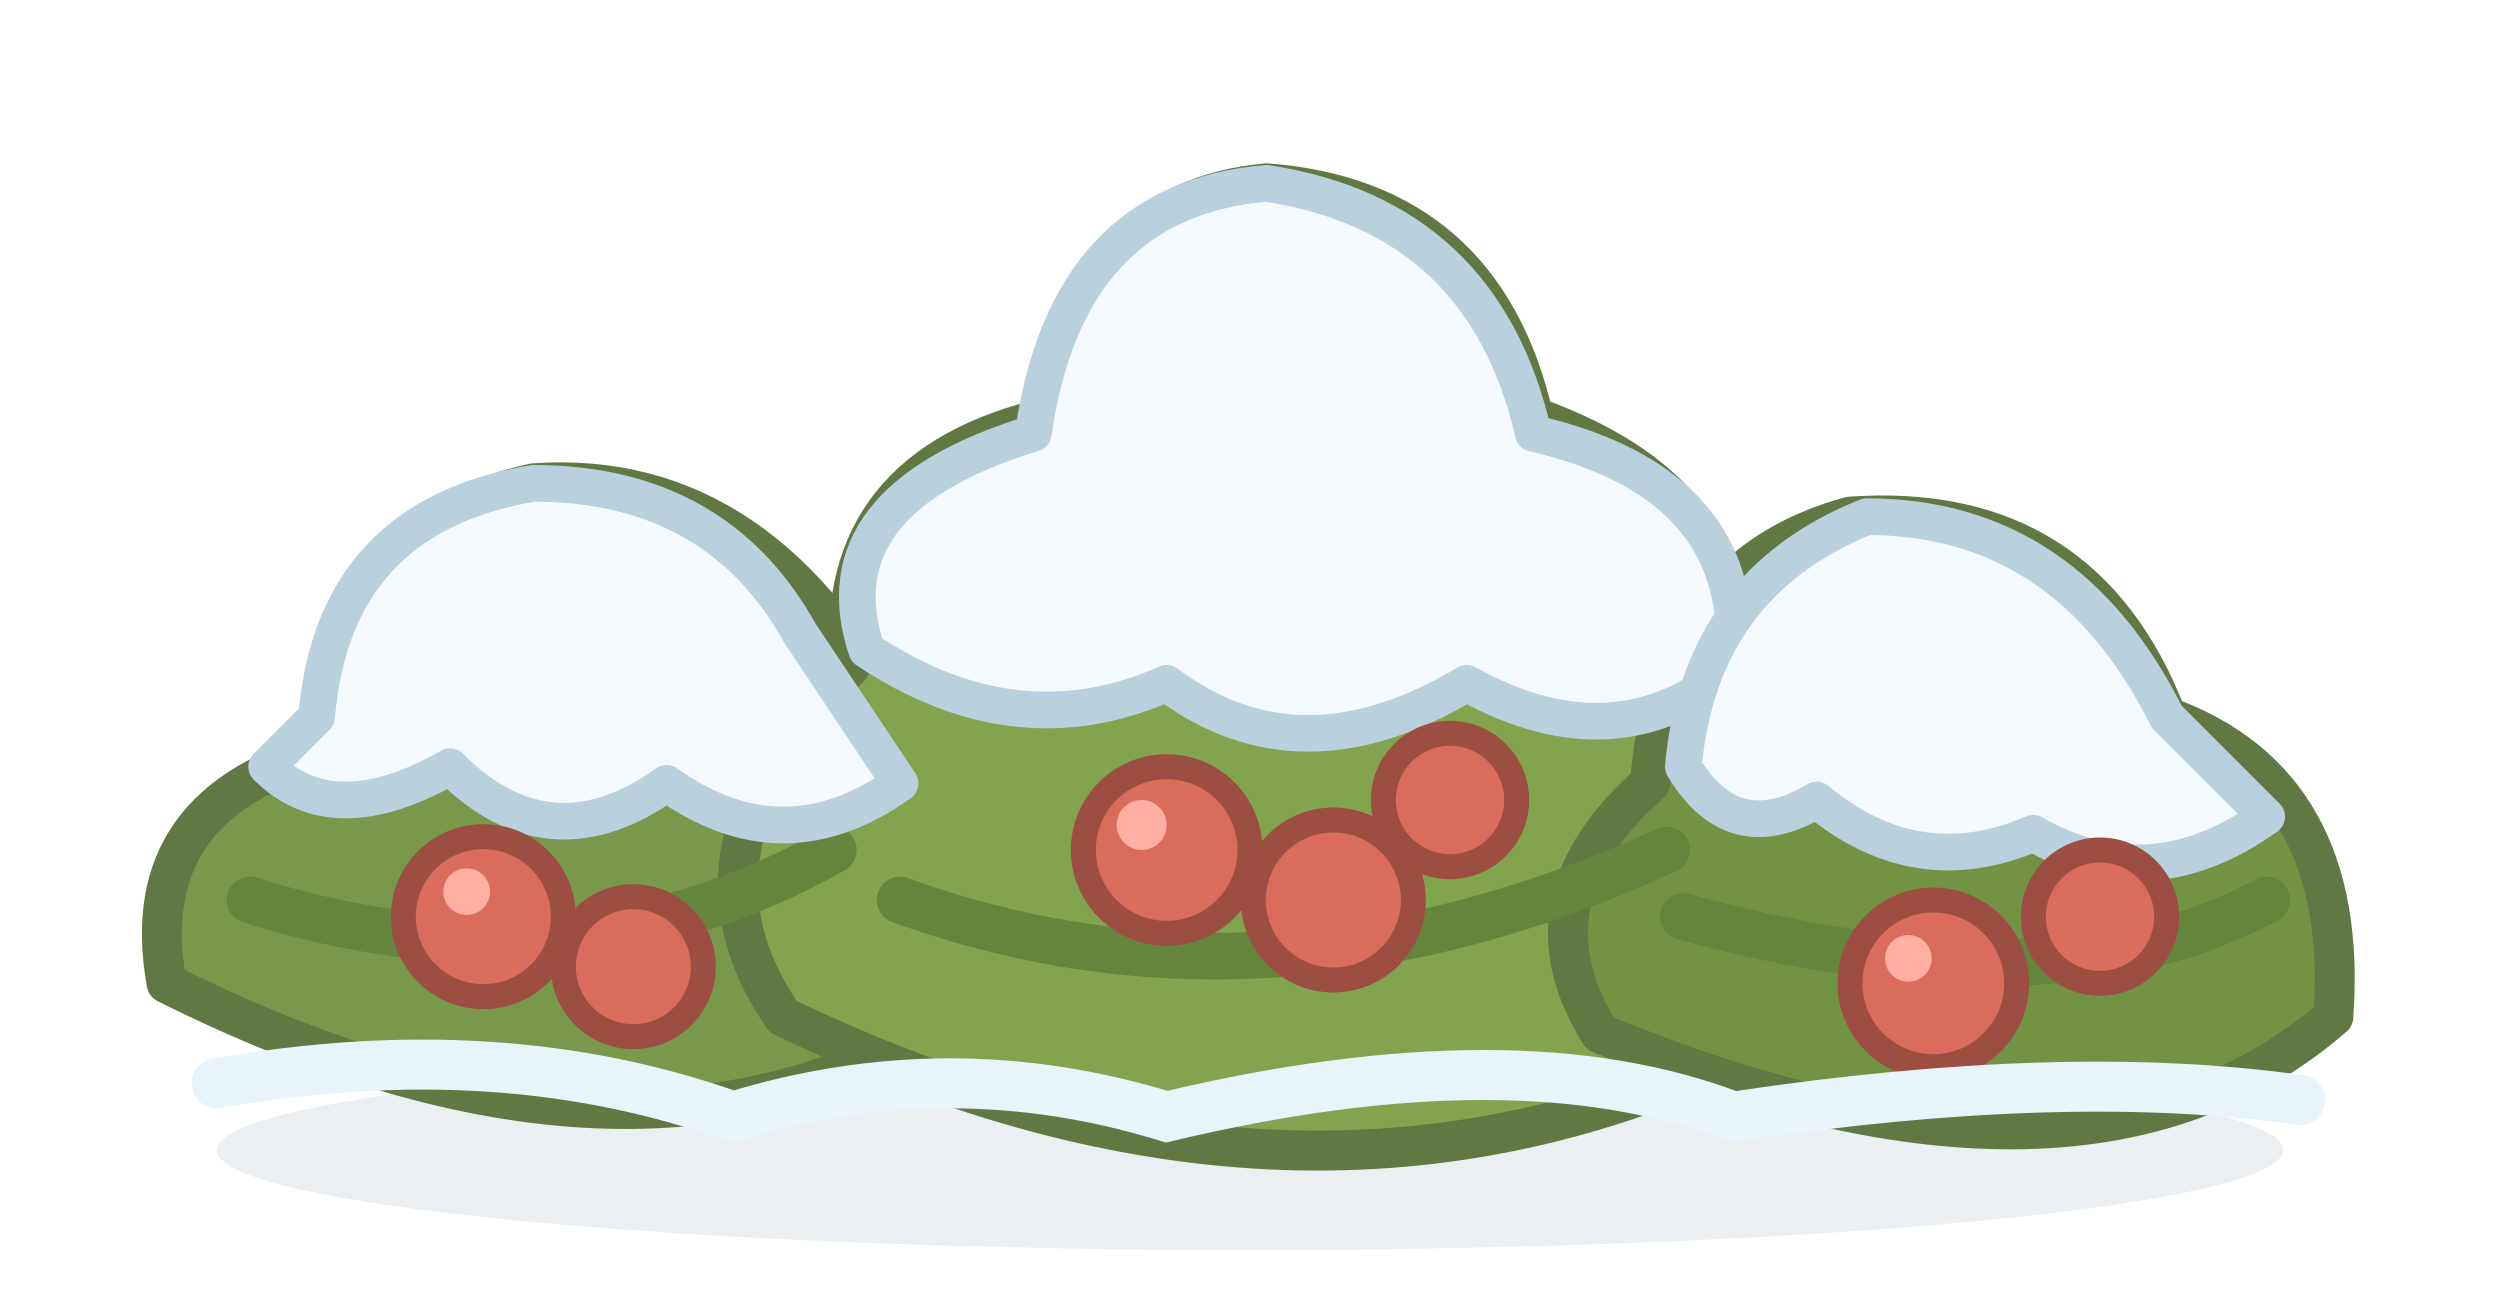
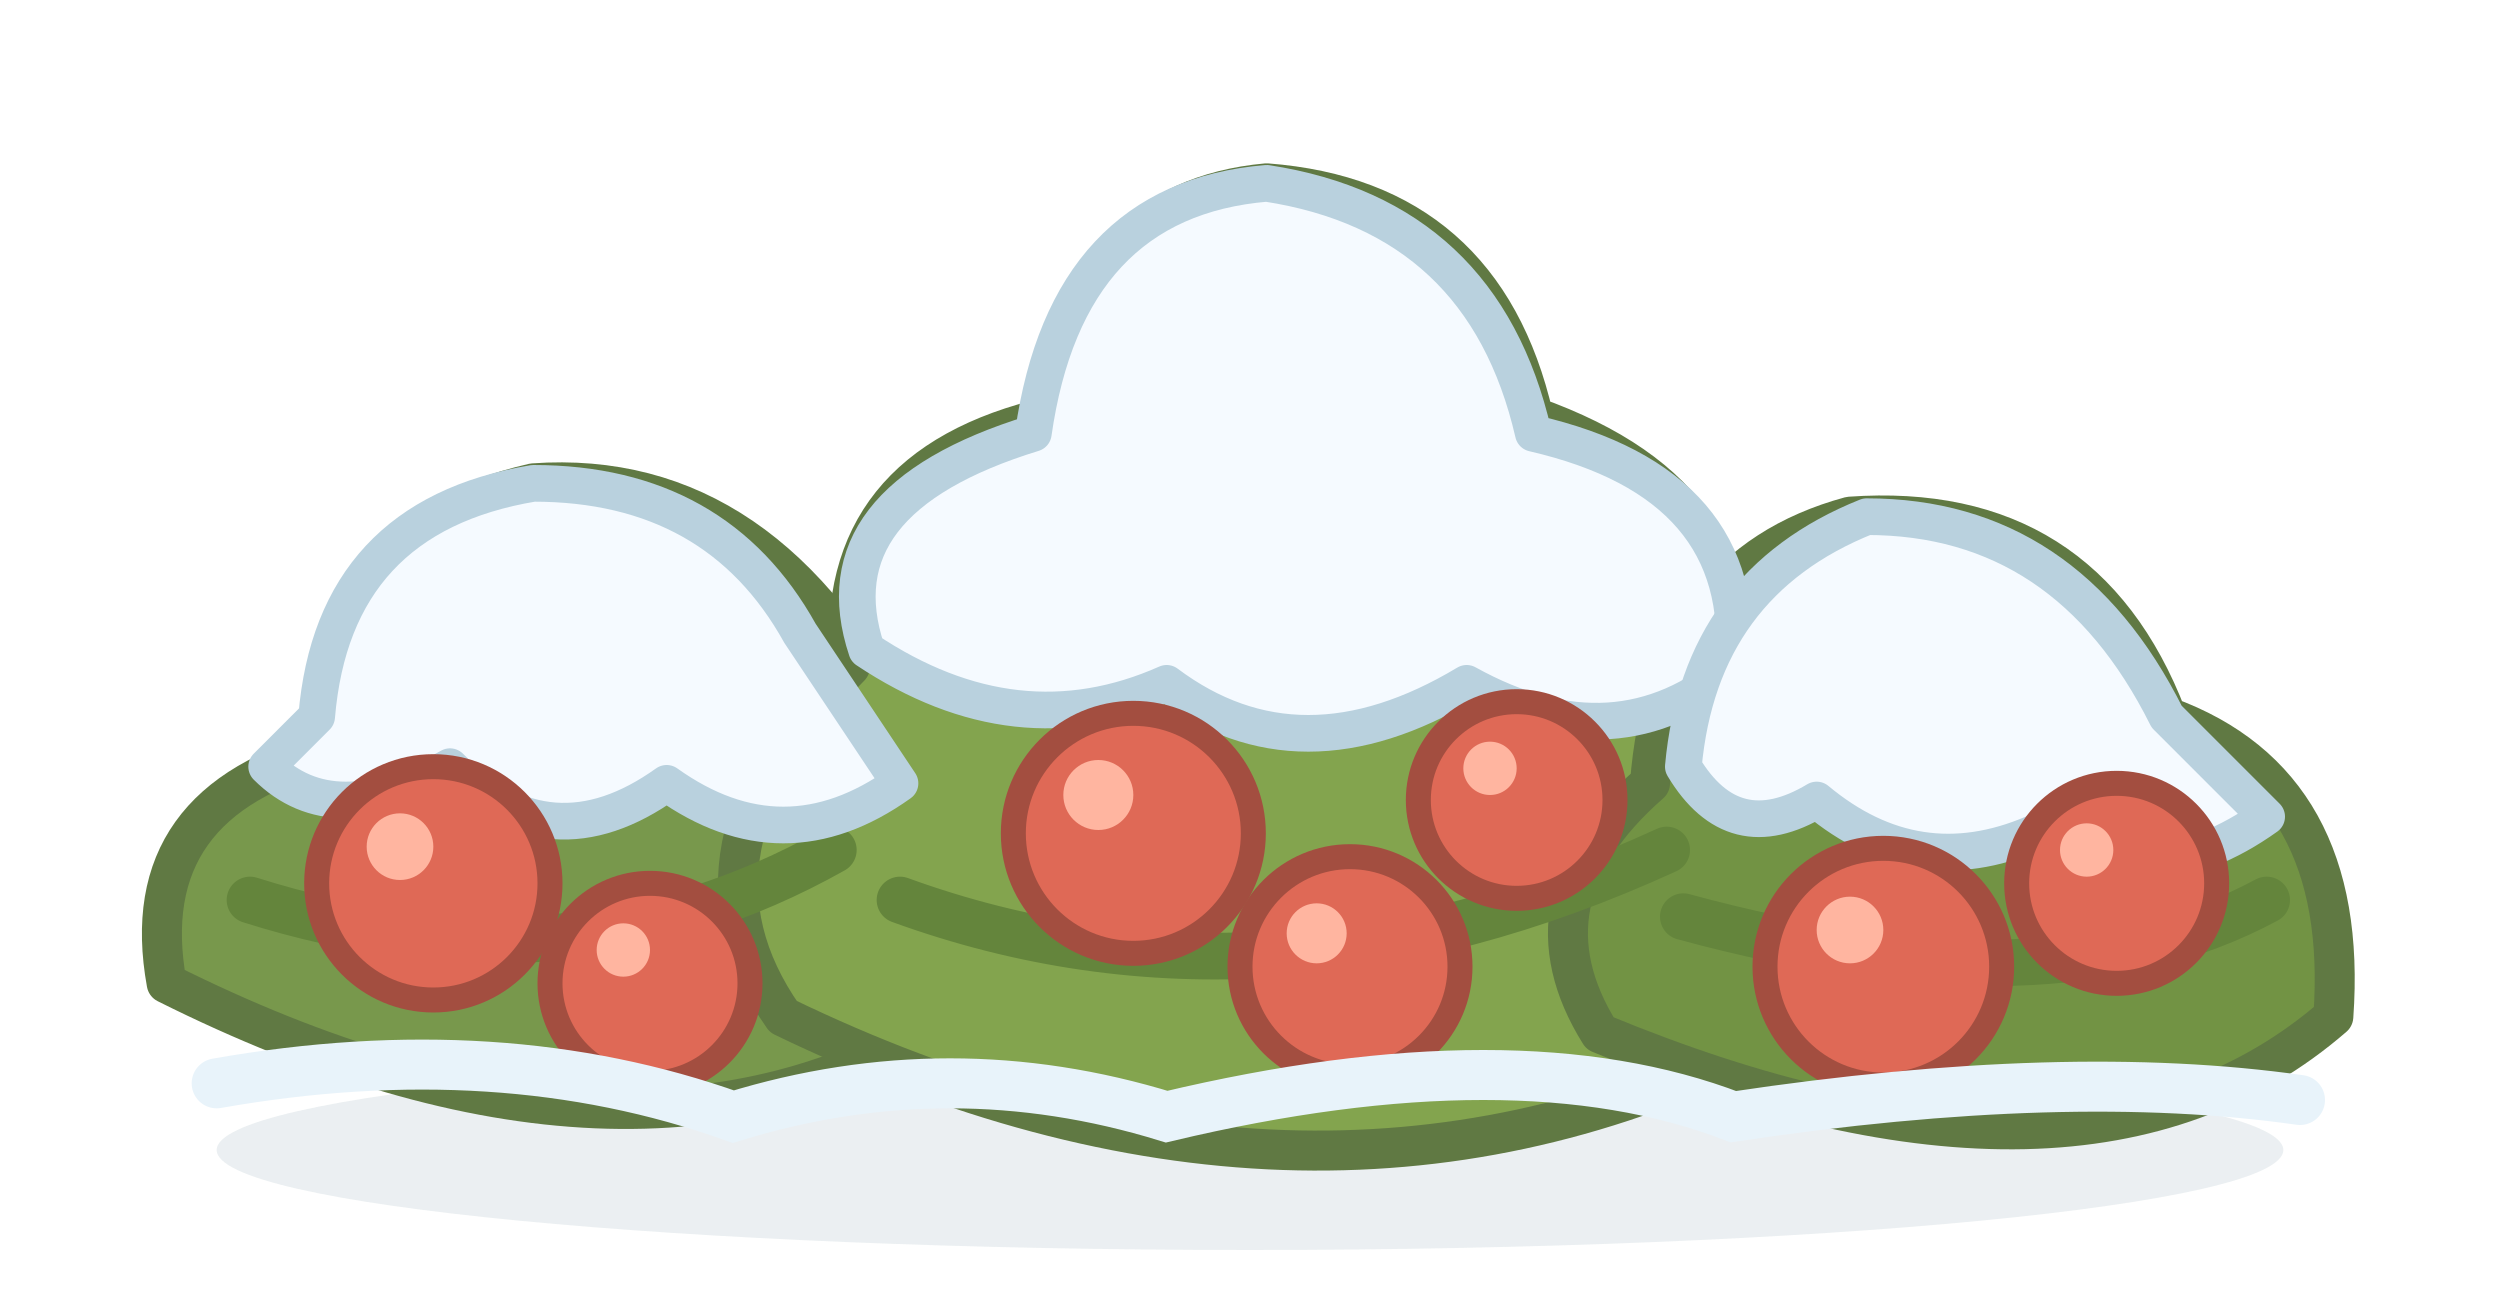
<svg xmlns="http://www.w3.org/2000/svg" width="150" height="78" viewBox="0 0 150 78">
  <ellipse cx="75" cy="69" rx="62" ry="6" fill="#7e9ba9" opacity=".16" />
  <g stroke="#607943" stroke-width="2.4" stroke-linejoin="round" stroke-linecap="round">
    <path d="M10 59Q8 48 20 45Q19 32 32 29Q46 28 54 44Q58 51 57 61Q38 73 10 59Z" fill="#78984c" />
    <path d="M47 61Q40 51 51 40Q50 28 63 25Q65 12 76 11Q89 12 92 25Q106 30 103 42Q114 55 105 63Q78 76 47 61Z" fill="#83a44e" />
    <path d="M96 62Q91 54 99 47Q100 34 111 31Q125 30 130 43Q141 47 140 61Q125 74 96 62Z" fill="#729344" />
    <path d="M15 54Q34 60 50 51M54 54Q76 62 100 51M101 55Q123 61 136 54" stroke="#64853c" stroke-width="2.8" fill="none" />
  </g>
  <g fill="#f5faff" stroke="#b9d1de" stroke-width="2.2" stroke-linejoin="round">
    <path d="M19 43Q20 31 32 29Q43 29 48 38L54 47Q47 52 40 47Q33 52 27 46Q20 50 16 46Z" />
    <path d="M52 39Q49 30 62 26Q64 12 76 11Q89 13 92 26Q105 29 104 40Q97 46 88 41Q78 47 70 41Q61 45 52 39Z" />
    <path d="M101 46Q102 35 112 31Q124 31 130 43L136 49Q129 54 122 50Q115 53 109 48Q104 51 101 46Z" />
  </g>
-   <g fill="#d96c5a" stroke="#9d4e43" stroke-width="1.5">
-     <circle cx="29" cy="55" r="4.8" />
-     <circle cx="38" cy="58" r="4.2" />
-     <circle cx="70" cy="51" r="5" />
-     <circle cx="80" cy="54" r="4.8" />
-     <circle cx="87" cy="48" r="4" />
-     <circle cx="116" cy="59" r="5" />
-     <circle cx="126" cy="55" r="4" />
+   <g fill="#df6956" stroke="#a34e40" stroke-width="1.5">
+     <circle cx="26" cy="53" r="7" />
+     <circle cx="39" cy="59" r="6" />
+     <circle cx="68" cy="50" r="7.2" />
+     <circle cx="81" cy="58" r="6.6" />
+     <circle cx="91" cy="48" r="5.9" />
+     <circle cx="113" cy="58" r="7.1" />
+     <circle cx="127" cy="53" r="6" />
  </g>
-   <g fill="#ffb0a2">
-     <circle cx="28" cy="53.5" r="1.4" />
-     <circle cx="68.5" cy="49.5" r="1.5" />
-     <circle cx="114.5" cy="57.5" r="1.4" />
+   <g fill="#ffb5a0">
+     <circle cx="24" cy="50.8" r="2" />
+     <circle cx="37.4" cy="57" r="1.6" />
+     <circle cx="65.9" cy="47.7" r="2.1" />
+     <circle cx="79" cy="56" r="1.8" />
+     <circle cx="89.4" cy="46.1" r="1.6" />
+     <circle cx="111" cy="55.8" r="2" />
+     <circle cx="125.2" cy="51" r="1.6" />
  </g>
  <path d="M13 65Q30 62 44 67Q57 63 70 67Q91 62 104 67Q124 64 138 66" fill="none" stroke="#e8f3fa" stroke-width="3" stroke-linecap="round" />
</svg>
